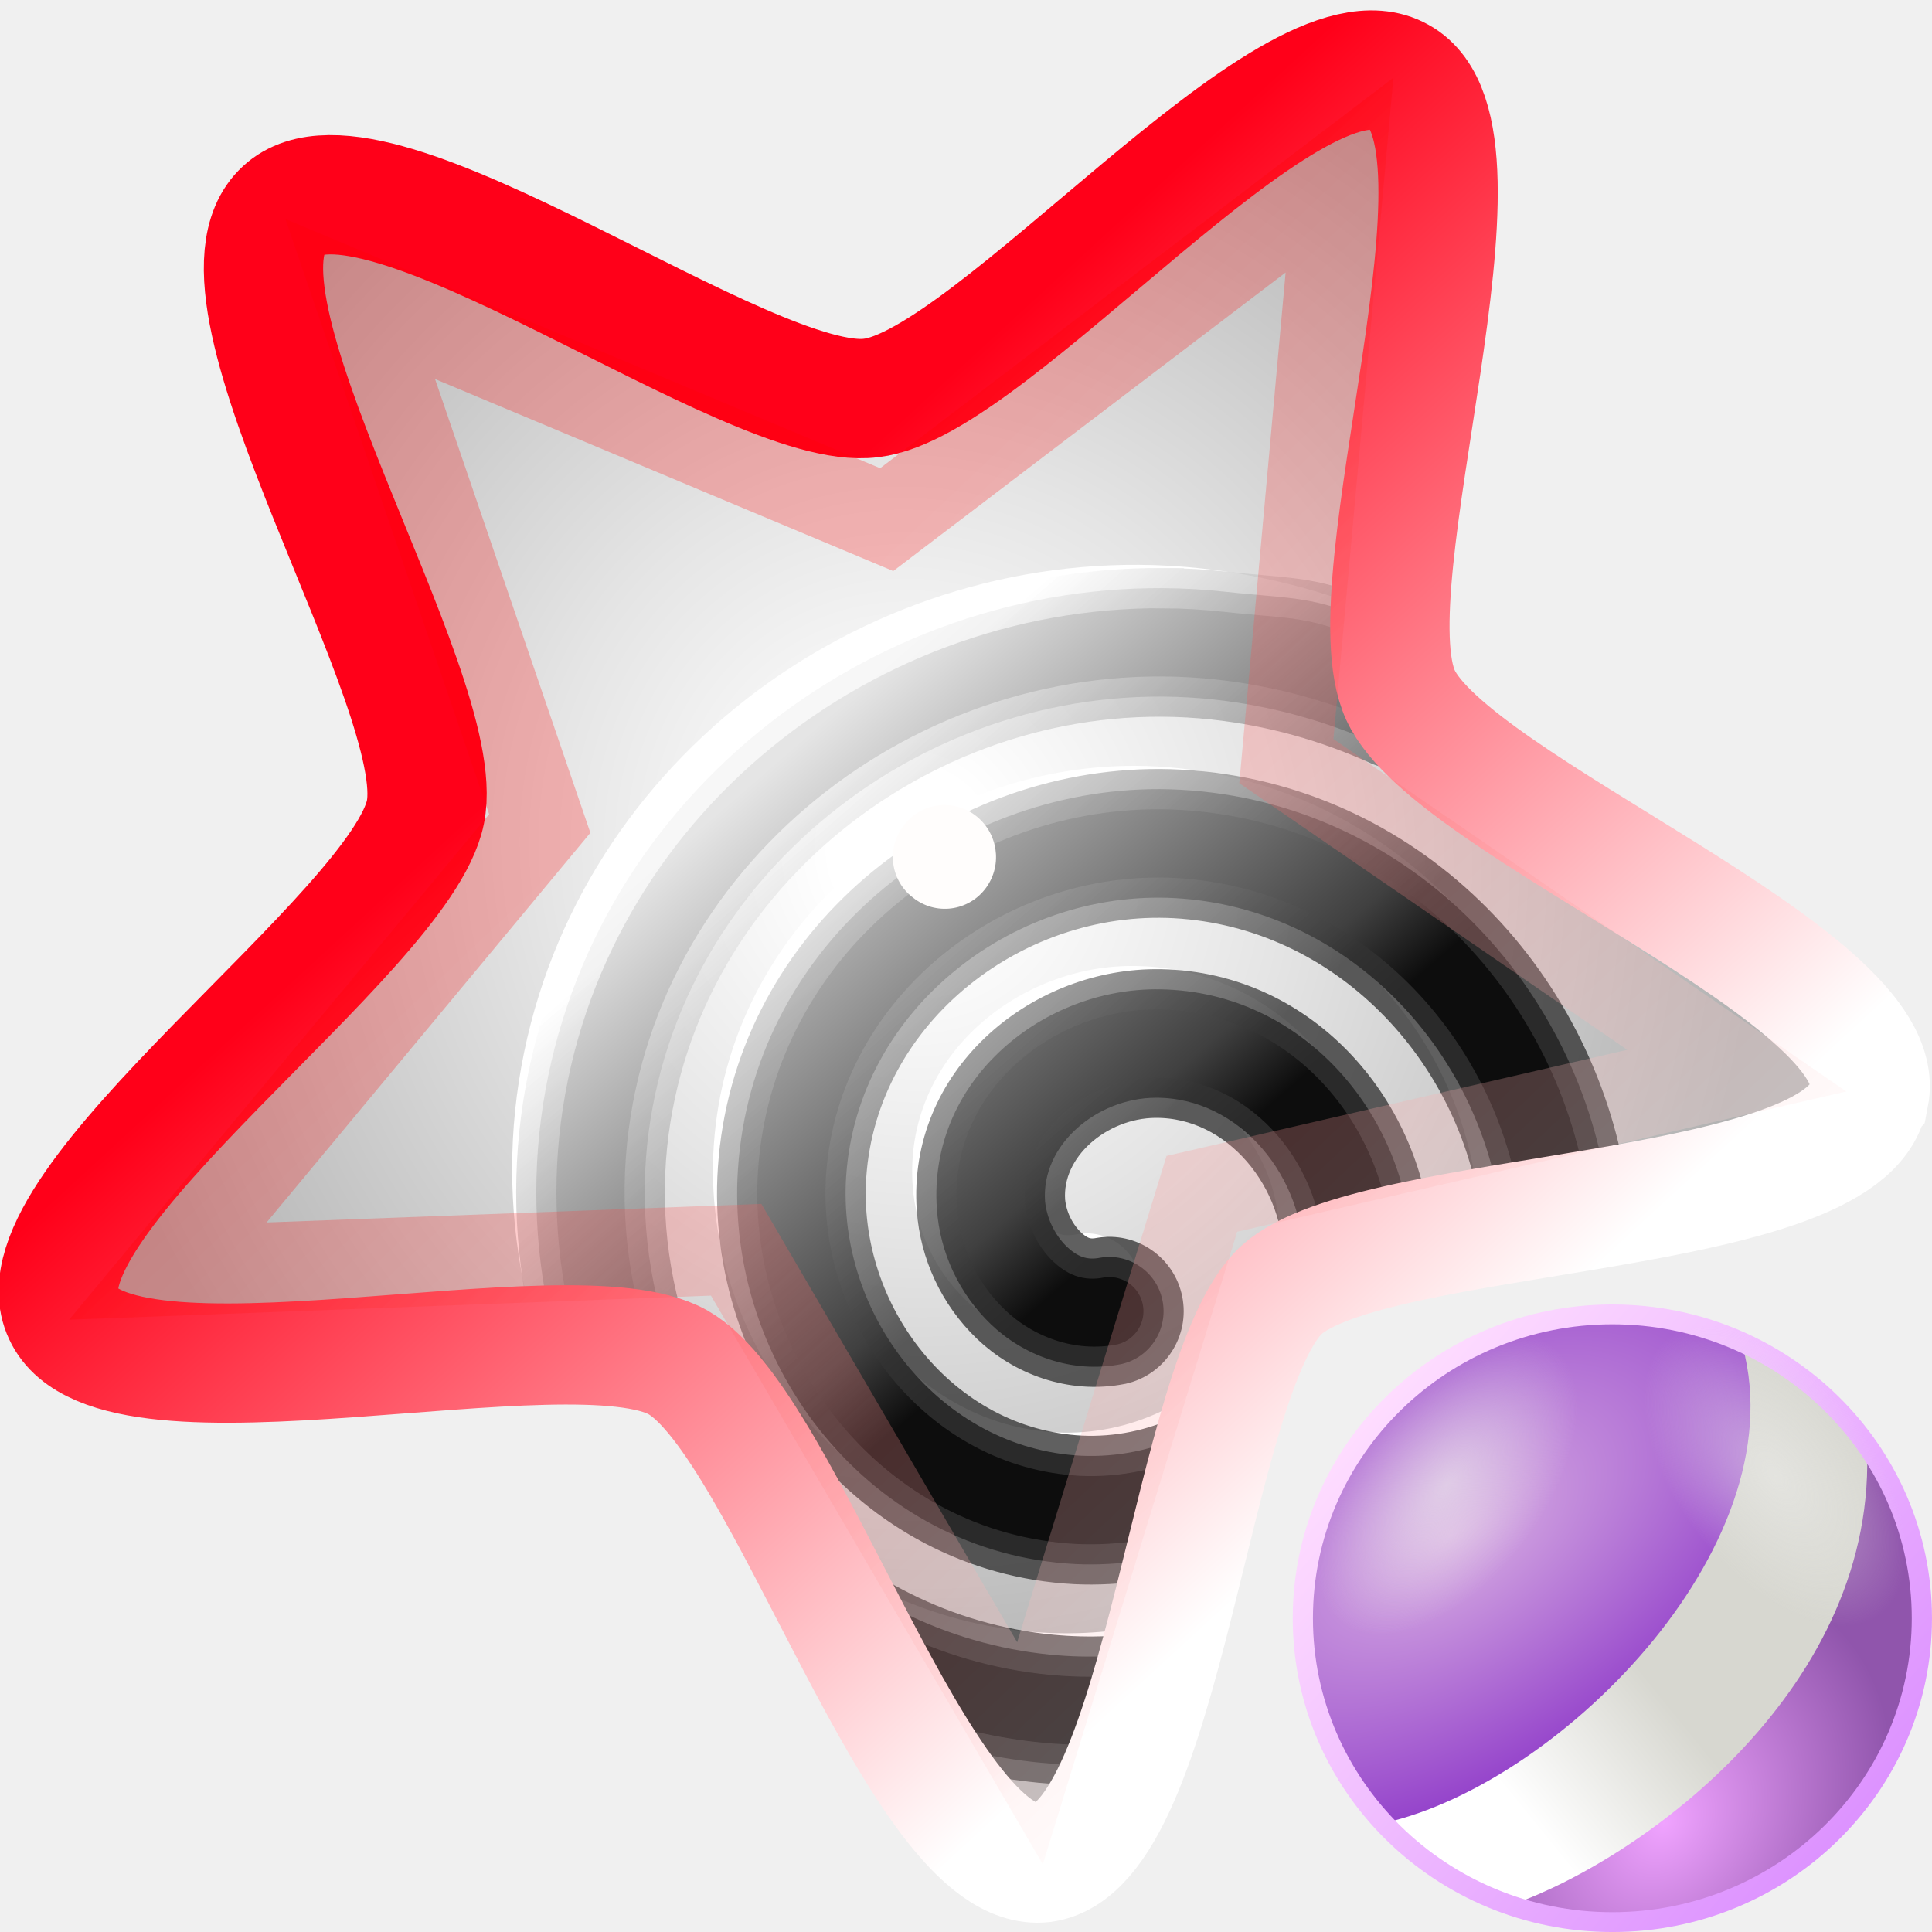
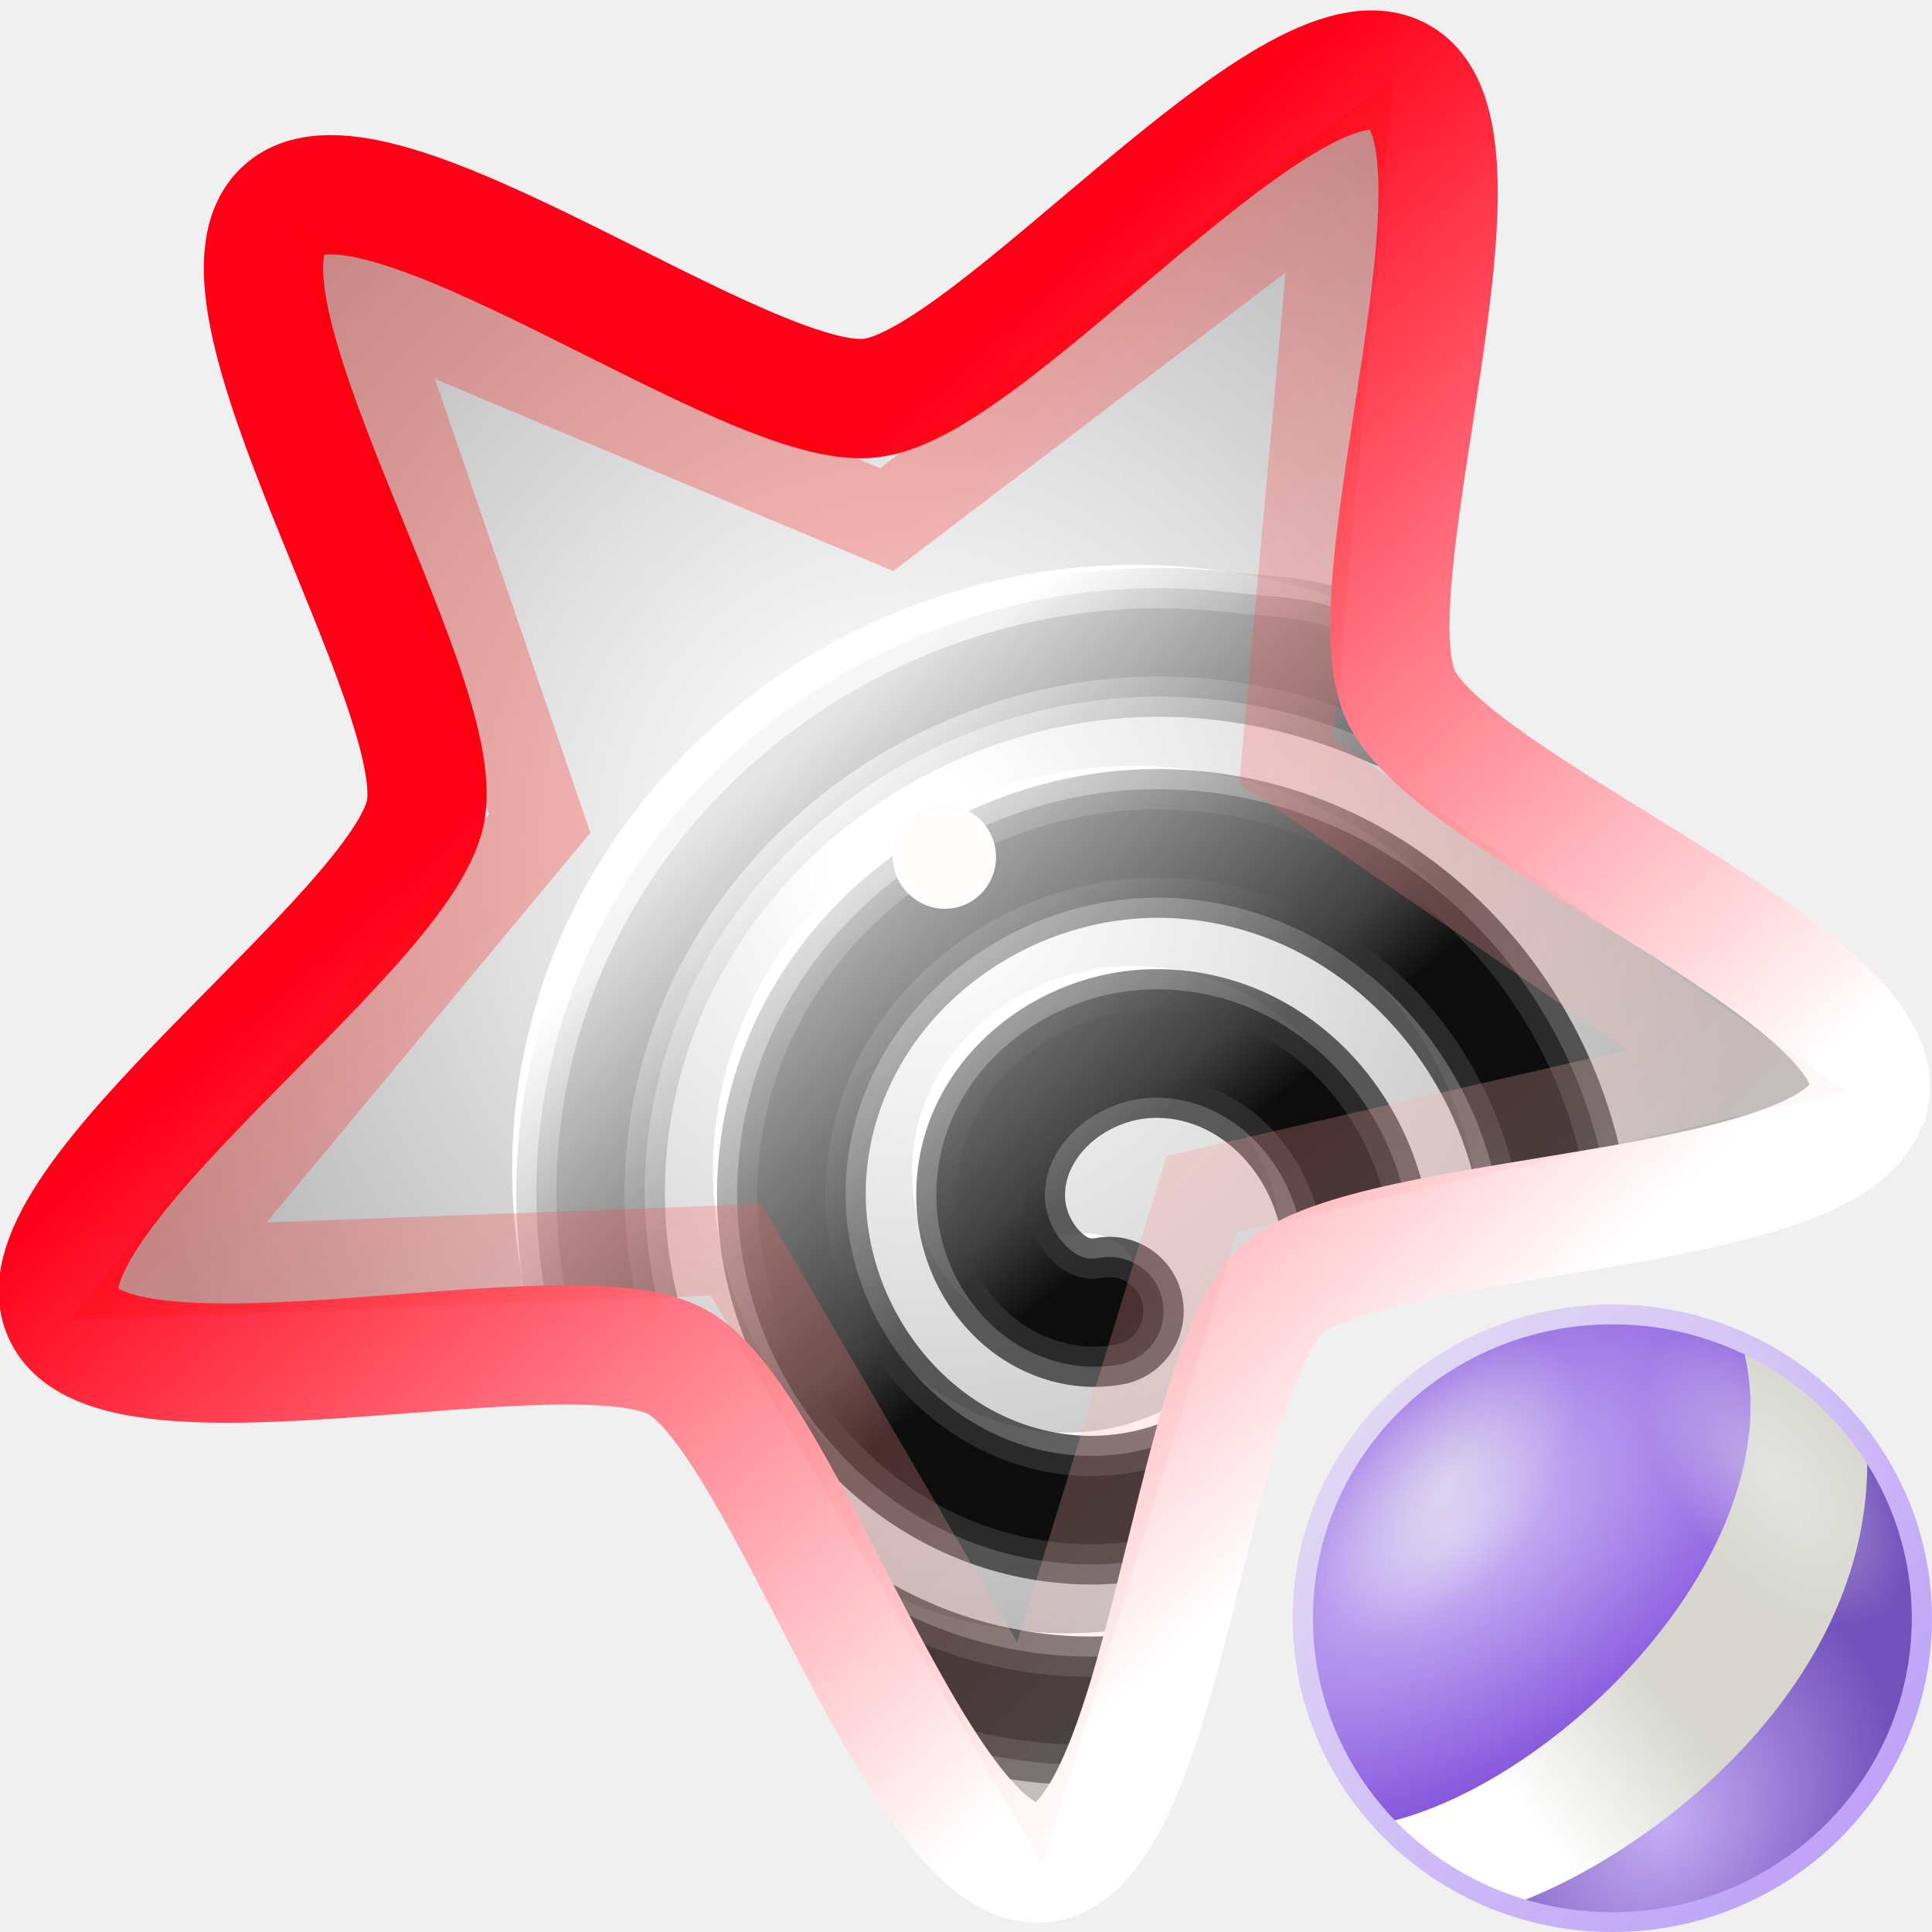
<svg xmlns="http://www.w3.org/2000/svg" xmlns:xlink="http://www.w3.org/1999/xlink" viewBox="0 0 48 48">
  <defs>
    <linearGradient id="e">
      <stop offset=".27" stop-color="red" stop-opacity=".25" />
      <stop offset="1" stop-color="#fff" stop-opacity=".25" />
    </linearGradient>
    <linearGradient xlink:href="#e" id="B" x1="10.779" y1="9.531" x2="37.809" y2="38.124" gradientUnits="userSpaceOnUse" />
    <linearGradient id="n">
      <stop offset=".086" stop-color="#fff" />
      <stop offset=".393" stop-color="#e5e5e5" />
      <stop offset=".901" stop-color="#b2b2b2" />
    </linearGradient>
    <linearGradient xlink:href="#o" id="y" x1="-30.579" y1=".19" x2="-24.888" y2="7.677" gradientUnits="userSpaceOnUse" gradientTransform="rotate(176.25 -9.273 16.031)scale(1.5403)" />
    <linearGradient id="o">
      <stop offset="0" stop-color="#0d0d0d" />
      <stop offset=".15" stop-color="#404040" />
      <stop offset="1" stop-color="#e5e5e5" />
    </linearGradient>
    <linearGradient xlink:href="#p" id="z" x1="-30.579" y1=".19" x2="-24.888" y2="7.677" gradientUnits="userSpaceOnUse" gradientTransform="rotate(176.25 -9.273 16.031)scale(1.5403)" />
    <linearGradient id="p">
      <stop offset=".101" stop-color="#323232" stop-opacity=".776" />
      <stop offset=".935" stop-color="#fff" stop-opacity=".675" />
    </linearGradient>
    <linearGradient xlink:href="#q" id="A" gradientUnits="userSpaceOnUse" x1="4.845" y1="8.158" x2="12.608" y2="9.1" gradientTransform="matrix(2.647 2.2616 -2.267 2.6553 22.262 -16.865)" />
    <linearGradient id="q">
      <stop offset="0" stop-color="#ff0019" />
      <stop offset="1" stop-color="#fff" />
    </linearGradient>
-     <linearGradient id="r">
-       <stop offset="0" stop-color="#d8aee3" />
-       <stop offset="1" stop-color="#9544cb" />
-     </linearGradient>
    <linearGradient id="u">
      <stop offset="0" stop-color="#eeeeec" stop-opacity=".6" />
      <stop offset="1" stop-color="#eeeeec" stop-opacity="0" />
    </linearGradient>
    <linearGradient id="w">
      <stop offset="0" stop-color="#eeeeec" stop-opacity=".546" />
      <stop offset="1" stop-color="#eeeeec" stop-opacity="0" />
    </linearGradient>
-     <linearGradient id="s">
-       <stop offset="0" stop-color="#f0a3ff" />
-       <stop offset="1" stop-color="#9055ac" />
-     </linearGradient>
-     <linearGradient y2="27.046" x2="23.799" y1="30.134" x1="4.635" gradientTransform="rotate(-30 36 -19.955)scale(.32835 .33)" gradientUnits="userSpaceOnUse" id="F" xlink:href="#t" />
    <linearGradient id="t">
      <stop offset=".355" stop-color="#fff" />
      <stop offset="1" stop-color="#d7d7d0" />
    </linearGradient>
+     <linearGradient id="r">
+       <stop offset="0" stop-color="#d2bff8" />
+       <stop offset="1" stop-color="#8757dd" />
+     </linearGradient>
+     <linearGradient id="s">
+       <stop offset="0" stop-color="#c5adf4" />
+       <stop offset="1" stop-color="#7452bc" />
+     </linearGradient>
+     <linearGradient y2="27.046" x2="23.799" y1="30.134" x1="4.635" gradientTransform="rotate(-30 36 -19.955)scale(.32835 .33)" gradientUnits="userSpaceOnUse" id="F" xlink:href="#t" />
    <linearGradient y2="35.589" x2="39.99" y1="7.633" x1="7.011" gradientUnits="userSpaceOnUse" id="H" xlink:href="#v" />
    <linearGradient id="v">
-       <stop offset="0" stop-color="#fedcff" />
-       <stop offset="1" stop-color="#dd93ff" />
+       <stop offset="0" stop-color="#e0d7f4" />
+       <stop offset="1" stop-color="#bfa3f8" />
    </linearGradient>
    <radialGradient xlink:href="#n" id="x" cx="7.18" cy="8.2" r="6.59" fx="7.18" fy="8.2" gradientTransform="matrix(1.1223 3.51126 -3.3576 1.08334 42.17 -12.943)" gradientUnits="userSpaceOnUse" />
    <radialGradient r="19.25" fy="9.532" fx="16.768" cy="9.532" cx="16.768" gradientTransform="matrix(.4233 -.282 .15425 .23185 12.778 18.17)" gradientUnits="userSpaceOnUse" id="D" xlink:href="#r" />
    <radialGradient r="19.304" fy="35.457" fx="19.739" cy="35.457" cx="19.739" gradientTransform="matrix(.18573 -.24772 .19376 .14638 15.67 21.894)" gradientUnits="userSpaceOnUse" id="E" xlink:href="#s" />
    <radialGradient r="6.5" fy="18.857" fx="19.786" cy="18.857" cx="19.786" gradientTransform="matrix(1 0 0 1.89011 0 -16.785)" gradientUnits="userSpaceOnUse" id="G" xlink:href="#u" />
    <radialGradient r="6.5" fy="18.857" fx="19.786" cy="18.857" cx="19.786" gradientTransform="matrix(1 0 0 1.89011 0 -16.785)" gradientUnits="userSpaceOnUse" id="I" xlink:href="#w" />
    <filter id="C" width="1" height="1" x="0" y="0" color-interpolation-filters="sRGB">
      <feGaussianBlur />
    </filter>
  </defs>
  <path fill="url(#x)" fill-rule="evenodd" d="M46.46 27.232c-.58 3.04-12.321 2.743-14.585 4.805-2.26 2.11-2.886 13.836-5.921 14.228-3.04.342-6.382-10.917-9.07-12.434-2.662-1.493-13.993 1.591-15.272-1.2-1.302-2.765 8.392-9.454 9-12.471.606-3.017-5.816-12.867-3.53-14.955 2.237-2.084 11.565 5.06 14.6 4.668 3.04-.343 10.441-9.495 13.13-7.978 2.684 1.467-1.254 12.567.025 15.36 1.279 2.79 12.231 6.96 11.647 9.95z" enable-background="accumulate" overflow="visible" style="marker:none" transform="translate(-.042 .015)" />
  <path fill="#fff" fill-rule="evenodd" d="M28.35 14.018c-7.69-.055-14.695 5.67-15.511 13.566a14.3 14.3 0 0 0 .57 5.681l2.87.04a11.6 11.6 0 0 1-.761-5.446c.71-6.882 7.268-11.813 14.086-11.074a13.4 13.4 0 0 1 4.075 1.116 1.35 1.35 0 0 0 1.783-.673 1.35 1.35 0 0 0-.672-1.783 16.1 16.1 0 0 0-4.893-1.337 15 15 0 0 0-1.547-.09m-.344 4.996c-5.178.103-9.866 4.036-10.23 9.427-.332 4.9 3.297 9.563 8.386 9.823a8.1 8.1 0 0 0 3.194-.49l1.547-4.36a5.47 5.47 0 0 1-4.604 2.16c-3.49-.18-6.068-3.49-5.835-6.949.283-4.17 4.238-7.224 8.367-6.893 4.244.34 7.473 3.908 7.927 8.01l2.642-.57c-.697-5.218-4.833-9.685-10.351-10.126q-.525-.043-1.043-.032m.115 4.97c-2.868.025-5.624 2.325-5.404 5.456a4.38 4.38 0 0 0 1.34 2.865c.789.757 1.994 1.242 3.249.99a1.35 1.35 0 0 0 1.054-1.584 1.35 1.35 0 0 0-1.585-1.058c-.332.066-.568-.025-.848-.292a1.86 1.86 0 0 1-.522-1.11c-.1-1.408 1.294-2.56 2.738-2.573 2.113-.018 3.743 2.007 3.684 4.122l2.682-.577c-.227-3.296-2.846-6.268-6.387-6.238m-9.31 13.244 3.043 5.17a13.4 13.4 0 0 0 3.435.8 13 13 0 0 0 2.136.027l1.006-2.84a10.2 10.2 0 0 1-2.88.13c-2.653-.258-4.987-1.487-6.74-3.287" color="#000" style="-inkscape-stroke:none" transform="translate(-.042 .015)" />
  <path fill="url(#y)" fill-rule="evenodd" d="M28.951 14.597c-7.69-.054-14.695 5.67-15.512 13.567a14.3 14.3 0 0 0 .57 5.681l2.871.039a11.55 11.55 0 0 1-.761-5.445c.711-6.882 7.268-11.813 14.086-11.074a13.4 13.4 0 0 1 4.074 1.116c.678.307.6-.26.908-.94s-.274-1.757-.953-2.063c-1.548-.701-2.045-.607-3.736-.79q-.776-.086-1.547-.09zm-.344 4.996c-5.178.104-9.866 4.037-10.23 9.428-.332 4.9 3.297 9.562 8.386 9.823a8.2 8.2 0 0 0 3.194-.492l1.547-4.358a5.47 5.47 0 0 1-4.604 2.158c-3.49-.178-6.068-3.489-5.835-6.948.283-4.17 4.238-7.224 8.367-6.892 4.244.339 7.473 3.908 7.927 8.01l2.642-.57c-.697-5.218-4.833-9.686-10.351-10.127q-.525-.042-1.043-.032zm.114 4.971c-2.868.024-5.623 2.324-5.403 5.456a4.4 4.4 0 0 0 1.341 2.865c.788.757 1.993 1.241 3.248.99a1.348 1.348 0 0 0-.531-2.642c-.333.066-.568-.025-.848-.292a1.86 1.86 0 0 1-.522-1.111c-.1-1.408 1.294-2.561 2.738-2.572 2.113-.018 3.743 2.006 3.684 4.122l2.682-.577c-.228-3.296-2.846-6.269-6.389-6.239Zm-9.307 13.244 3.043 5.17a13.4 13.4 0 0 0 3.435.801 13 13 0 0 0 2.136.027l1.006-2.842a10.2 10.2 0 0 1-2.88.132c-2.653-.258-4.987-1.487-6.74-3.288z" color="#000" style="mix-blend-mode:normal" stroke="url(#z)" transform="translate(-.042 .015)" />
  <path fill="none" stroke="url(#A)" stroke-width="2.964" d="M46.46 27.232c-.58 3.04-12.321 2.743-14.585 4.805-2.26 2.11-2.886 13.836-5.921 14.228-3.04.342-6.382-10.917-9.07-12.434-2.662-1.493-13.993 1.591-15.272-1.2-1.302-2.765 8.392-9.454 9-12.471.606-3.017-5.816-12.867-3.53-14.955 2.237-2.084 11.565 5.06 14.6 4.668 3.04-.343 10.441-9.495 13.13-7.978 2.684 1.467-1.254 12.567.025 15.36 1.279 2.79 12.231 6.96 11.647 9.95z" enable-background="accumulate" overflow="visible" style="marker:none" transform="translate(-.042 .015)" />
  <path fill="none" stroke="url(#B)" stroke-width="2.23" d="m43.15 26.6-13.29 3.06-4.27 13.9-7.3-12.51-14.12.53 9.24-11.12L8.95 7.43l13.08 5.48 11.25-8.56-1.32 14.56Z" enable-background="accumulate" overflow="visible" style="marker:none" />
  <path fill="#fffdfc" fill-rule="evenodd" d="M8.5 7.99a.37.37 0 0 1-.38.37.37.37 0 0 1-.37-.37.37.37 0 0 1 .37-.38.38.38 0 0 1 .38.371" filter="url(#C)" transform="rotate(36.96 34.605 17.856)scale(3.4182)" />
  <g transform="translate(12.797 21.108)scale(1.08935)" stroke-width=".942">
    <path style="marker:none" d="M21.666 11.476c-3.375 1.949-4.562 6.219-2.649 9.532.247.427 1.238 1.577 1.557 1.93 4.043-.916 9.688-6.409 8.264-11.37-2.314-1.258-5.204-1.228-7.172-.092" color="#000" overflow="visible" fill="url(#D)" />
    <path style="marker:none" d="M30.042 12.574c.304 5.627-5.739 10.218-8.567 11.057 3.15 1.385 5.525.746 7.074-.149 3.372-1.946 4.97-6.666 1.493-10.908" color="#000" overflow="visible" fill="url(#E)" />
    <path d="M19.827 22.199c4.065-.913 9.574-6.488 8.107-11.083 1.435.603 2.125 1.117 2.894 2.42.295 5.534-5.061 9.454-8.087 10.526-1.052-.178-1.833-.655-2.914-1.863" fill="url(#F)" fill-rule="evenodd" />
    <ellipse ry="12.286" rx="6.5" cy="18.857" cx="19.786" style="marker:none" transform="matrix(.3655 .0617 -.14822 .27807 16.804 8.023)" color="#000" overflow="visible" fill="url(#G)" />
    <circle r="21.19" cy="22.048" cx="23.286" style="marker:none" transform="matrix(.33314 0 0 .32704 17.268 10.32)" color="#000" overflow="visible" fill="none" stroke="url(#H)" stroke-width="1.383" />
    <ellipse ry="12.286" rx="6.5" cy="18.857" cx="19.786" transform="matrix(-.3655 .0617 .14822 .27807 33.178 7.809)" style="marker:none" color="#000" overflow="visible" fill="url(#I)" />
  </g>
</svg>
